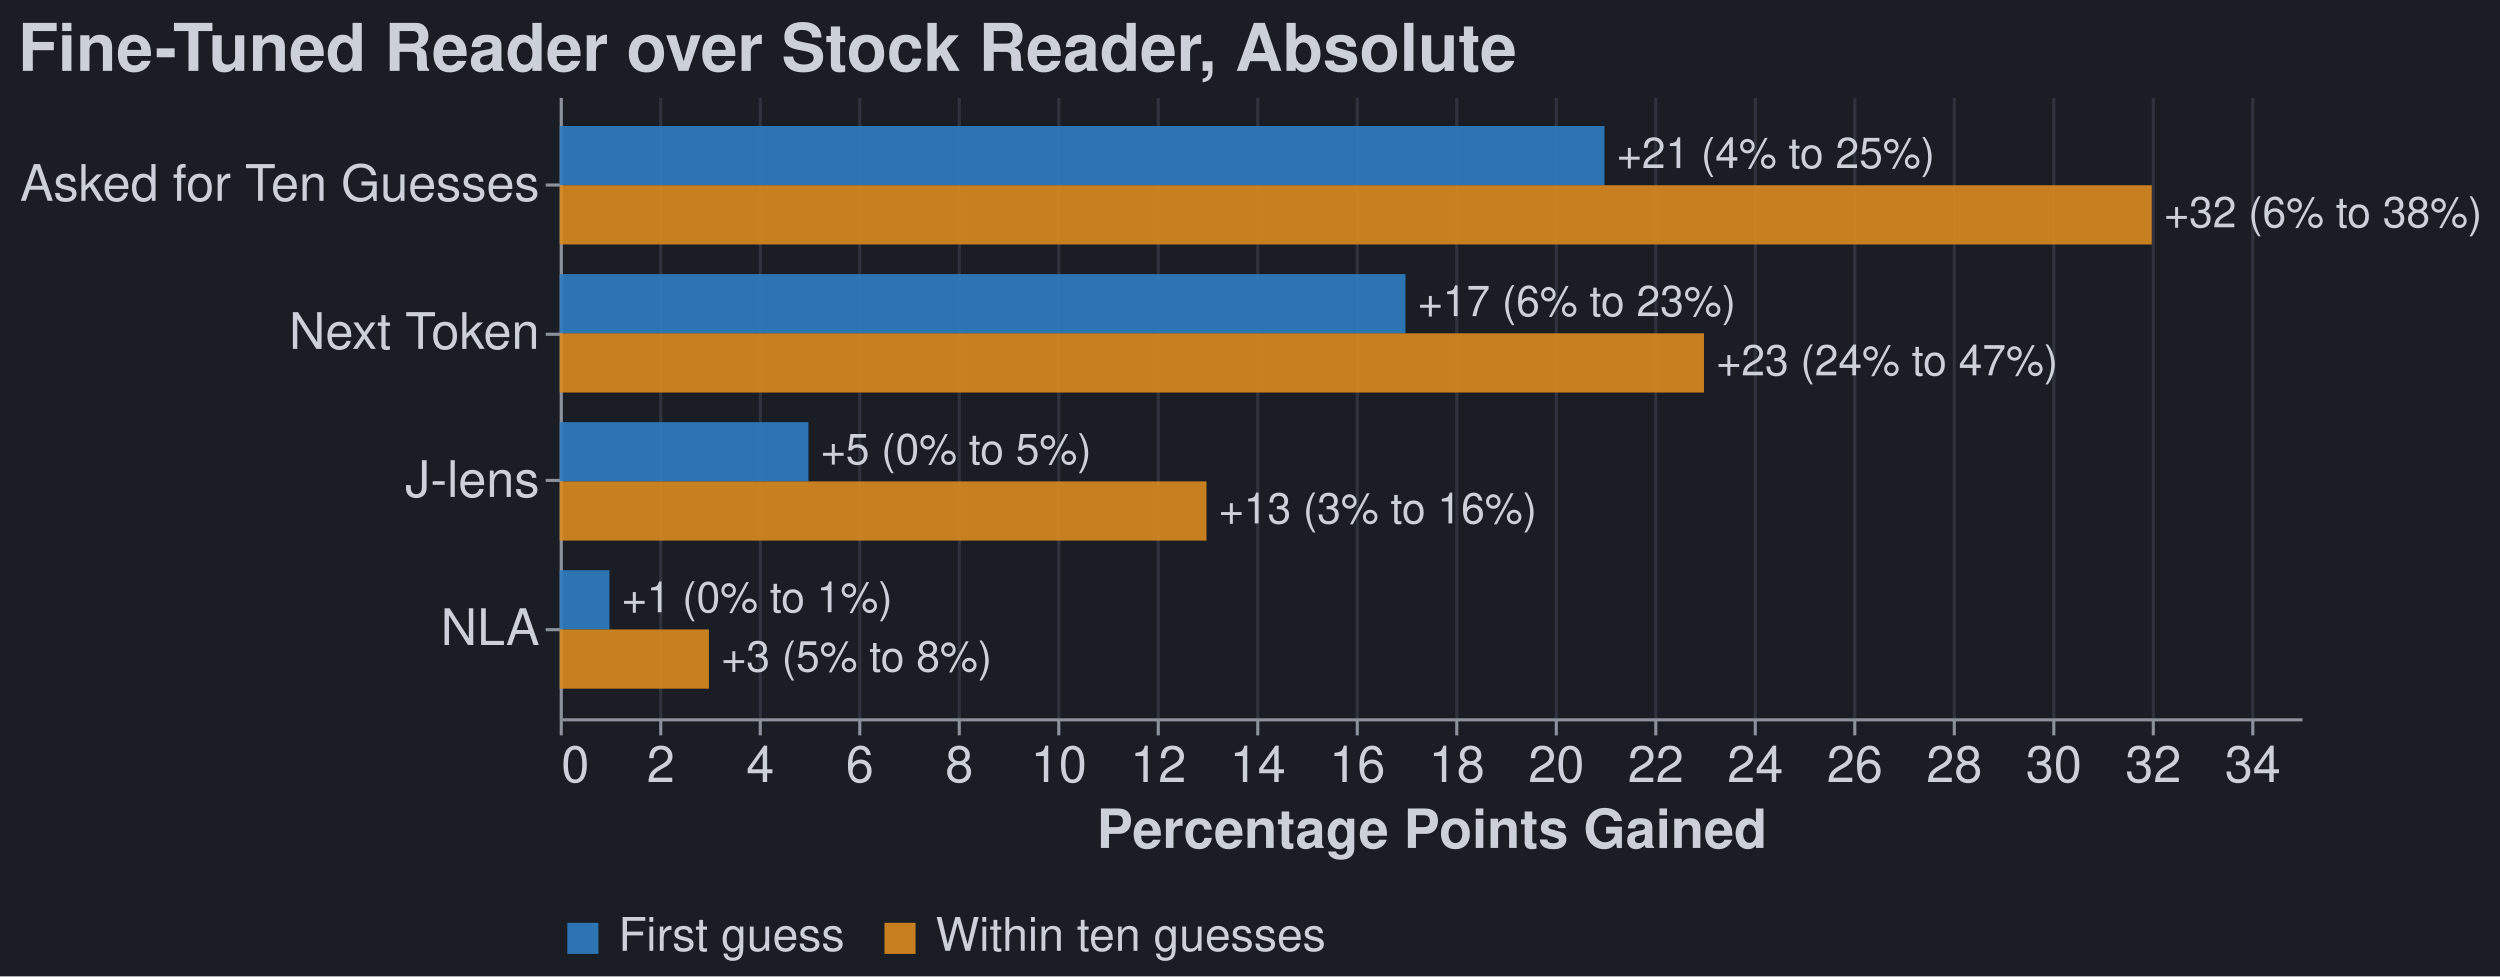
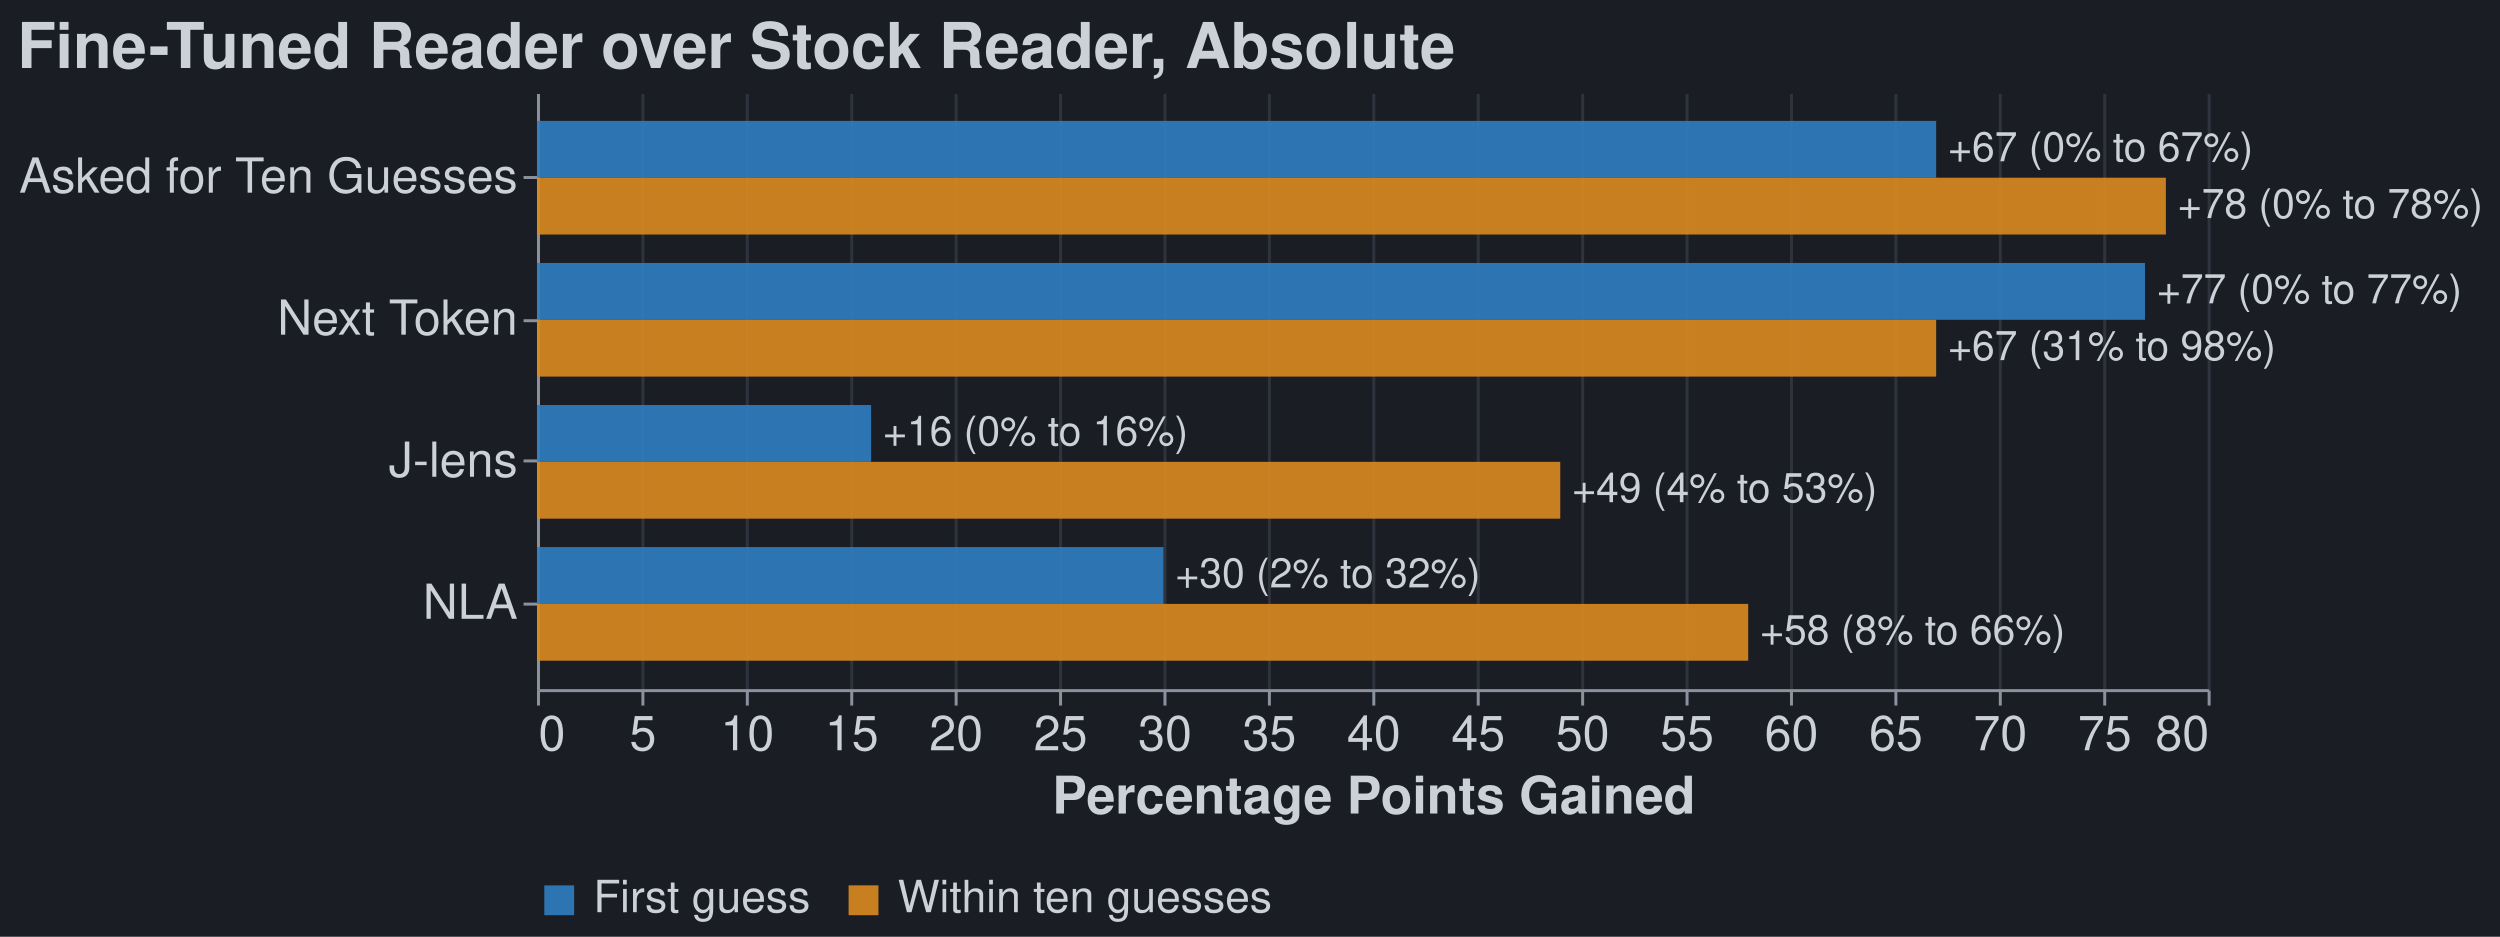
- <svg xmlns="http://www.w3.org/2000/svg" version="1.1" class="marks" width="804" height="314" viewBox="0 0 804 314">
-   <rect width="804" height="314" fill="#1a1d24" />
+ <svg xmlns="http://www.w3.org/2000/svg" version="1.1" class="marks" width="838" height="314" viewBox="0 0 838 314">
+   <rect width="838" height="314" fill="#1a1d24" />
  <g fill="none" stroke-miterlimit="10" transform="translate(180,31)">
    <g class="mark-group role-frame root" role="graphics-object" aria-roledescription="group mark container">
      <g transform="translate(0,0)">
        <path class="background" aria-hidden="true" d="M0,0h560v200h-560Z" />
        <g>
          <g class="mark-group role-axis" aria-hidden="true">
            <g transform="translate(0.5,200.5)">
              <path class="background" aria-hidden="true" d="M0,0h0v0h0Z" pointer-events="none" />
              <g>
                <g class="mark-rule role-axis-grid" pointer-events="none">
                  <line transform="translate(0,0)" x2="0" y2="-200" stroke="#2e333d" stroke-width="1" opacity="1" />
-                   <line transform="translate(32,0)" x2="0" y2="-200" stroke="#2e333d" stroke-width="1" opacity="1" />
-                   <line transform="translate(64,0)" x2="0" y2="-200" stroke="#2e333d" stroke-width="1" opacity="1" />
-                   <line transform="translate(96,0)" x2="0" y2="-200" stroke="#2e333d" stroke-width="1" opacity="1" />
-                   <line transform="translate(128,0)" x2="0" y2="-200" stroke="#2e333d" stroke-width="1" opacity="1" />
-                   <line transform="translate(160,0)" x2="0" y2="-200" stroke="#2e333d" stroke-width="1" opacity="1" />
-                   <line transform="translate(192,0)" x2="0" y2="-200" stroke="#2e333d" stroke-width="1" opacity="1" />
-                   <line transform="translate(224,0)" x2="0" y2="-200" stroke="#2e333d" stroke-width="1" opacity="1" />
-                   <line transform="translate(256,0)" x2="0" y2="-200" stroke="#2e333d" stroke-width="1" opacity="1" />
-                   <line transform="translate(288,0)" x2="0" y2="-200" stroke="#2e333d" stroke-width="1" opacity="1" />
-                   <line transform="translate(320,0)" x2="0" y2="-200" stroke="#2e333d" stroke-width="1" opacity="1" />
-                   <line transform="translate(352,0)" x2="0" y2="-200" stroke="#2e333d" stroke-width="1" opacity="1" />
-                   <line transform="translate(384,0)" x2="0" y2="-200" stroke="#2e333d" stroke-width="1" opacity="1" />
-                   <line transform="translate(416,0)" x2="0" y2="-200" stroke="#2e333d" stroke-width="1" opacity="1" />
-                   <line transform="translate(448,0)" x2="0" y2="-200" stroke="#2e333d" stroke-width="1" opacity="1" />
-                   <line transform="translate(480,0)" x2="0" y2="-200" stroke="#2e333d" stroke-width="1" opacity="1" />
-                   <line transform="translate(512,0)" x2="0" y2="-200" stroke="#2e333d" stroke-width="1" opacity="1" />
-                   <line transform="translate(544,0)" x2="0" y2="-200" stroke="#2e333d" stroke-width="1" opacity="1" />
+                   <line transform="translate(35,0)" x2="0" y2="-200" stroke="#2e333d" stroke-width="1" opacity="1" />
+                   <line transform="translate(70,0)" x2="0" y2="-200" stroke="#2e333d" stroke-width="1" opacity="1" />
+                   <line transform="translate(105,0)" x2="0" y2="-200" stroke="#2e333d" stroke-width="1" opacity="1" />
+                   <line transform="translate(140,0)" x2="0" y2="-200" stroke="#2e333d" stroke-width="1" opacity="1" />
+                   <line transform="translate(175,0)" x2="0" y2="-200" stroke="#2e333d" stroke-width="1" opacity="1" />
+                   <line transform="translate(210,0)" x2="0" y2="-200" stroke="#2e333d" stroke-width="1" opacity="1" />
+                   <line transform="translate(245,0)" x2="0" y2="-200" stroke="#2e333d" stroke-width="1" opacity="1" />
+                   <line transform="translate(280,0)" x2="0" y2="-200" stroke="#2e333d" stroke-width="1" opacity="1" />
+                   <line transform="translate(315,0)" x2="0" y2="-200" stroke="#2e333d" stroke-width="1" opacity="1" />
+                   <line transform="translate(350,0)" x2="0" y2="-200" stroke="#2e333d" stroke-width="1" opacity="1" />
+                   <line transform="translate(385,0)" x2="0" y2="-200" stroke="#2e333d" stroke-width="1" opacity="1" />
+                   <line transform="translate(420,0)" x2="0" y2="-200" stroke="#2e333d" stroke-width="1" opacity="1" />
+                   <line transform="translate(455,0)" x2="0" y2="-200" stroke="#2e333d" stroke-width="1" opacity="1" />
+                   <line transform="translate(490,0)" x2="0" y2="-200" stroke="#2e333d" stroke-width="1" opacity="1" />
+                   <line transform="translate(525,0)" x2="0" y2="-200" stroke="#2e333d" stroke-width="1" opacity="1" />
+                   <line transform="translate(560,0)" x2="0" y2="-200" stroke="#2e333d" stroke-width="1" opacity="1" />
                </g>
              </g>
              <path class="foreground" aria-hidden="true" d="" pointer-events="none" display="none" />
            </g>
          </g>
-           <g class="mark-group role-axis" role="graphics-symbol" aria-roledescription="axis" aria-label="X-axis titled 'Percentage Points Gained' for a linear scale with values from 0 to 35">
+           <g class="mark-group role-axis" role="graphics-symbol" aria-roledescription="axis" aria-label="X-axis titled 'Percentage Points Gained' for a linear scale with values from 0 to 80">
            <g transform="translate(0.5,200.5)">
              <path class="background" aria-hidden="true" d="M0,0h0v0h0Z" pointer-events="none" />
              <g>
                <g class="mark-rule role-axis-tick" pointer-events="none">
                  <line transform="translate(0,0)" x2="0" y2="5" stroke="#8b919d" stroke-width="1" opacity="1" />
-                   <line transform="translate(32,0)" x2="0" y2="5" stroke="#8b919d" stroke-width="1" opacity="1" />
-                   <line transform="translate(64,0)" x2="0" y2="5" stroke="#8b919d" stroke-width="1" opacity="1" />
-                   <line transform="translate(96,0)" x2="0" y2="5" stroke="#8b919d" stroke-width="1" opacity="1" />
-                   <line transform="translate(128,0)" x2="0" y2="5" stroke="#8b919d" stroke-width="1" opacity="1" />
-                   <line transform="translate(160,0)" x2="0" y2="5" stroke="#8b919d" stroke-width="1" opacity="1" />
-                   <line transform="translate(192,0)" x2="0" y2="5" stroke="#8b919d" stroke-width="1" opacity="1" />
-                   <line transform="translate(224,0)" x2="0" y2="5" stroke="#8b919d" stroke-width="1" opacity="1" />
-                   <line transform="translate(256,0)" x2="0" y2="5" stroke="#8b919d" stroke-width="1" opacity="1" />
-                   <line transform="translate(288,0)" x2="0" y2="5" stroke="#8b919d" stroke-width="1" opacity="1" />
-                   <line transform="translate(320,0)" x2="0" y2="5" stroke="#8b919d" stroke-width="1" opacity="1" />
-                   <line transform="translate(352,0)" x2="0" y2="5" stroke="#8b919d" stroke-width="1" opacity="1" />
-                   <line transform="translate(384,0)" x2="0" y2="5" stroke="#8b919d" stroke-width="1" opacity="1" />
-                   <line transform="translate(416,0)" x2="0" y2="5" stroke="#8b919d" stroke-width="1" opacity="1" />
-                   <line transform="translate(448,0)" x2="0" y2="5" stroke="#8b919d" stroke-width="1" opacity="1" />
-                   <line transform="translate(480,0)" x2="0" y2="5" stroke="#8b919d" stroke-width="1" opacity="1" />
-                   <line transform="translate(512,0)" x2="0" y2="5" stroke="#8b919d" stroke-width="1" opacity="1" />
-                   <line transform="translate(544,0)" x2="0" y2="5" stroke="#8b919d" stroke-width="1" opacity="1" />
+                   <line transform="translate(35,0)" x2="0" y2="5" stroke="#8b919d" stroke-width="1" opacity="1" />
+                   <line transform="translate(70,0)" x2="0" y2="5" stroke="#8b919d" stroke-width="1" opacity="1" />
+                   <line transform="translate(105,0)" x2="0" y2="5" stroke="#8b919d" stroke-width="1" opacity="1" />
+                   <line transform="translate(140,0)" x2="0" y2="5" stroke="#8b919d" stroke-width="1" opacity="1" />
+                   <line transform="translate(175,0)" x2="0" y2="5" stroke="#8b919d" stroke-width="1" opacity="1" />
+                   <line transform="translate(210,0)" x2="0" y2="5" stroke="#8b919d" stroke-width="1" opacity="1" />
+                   <line transform="translate(245,0)" x2="0" y2="5" stroke="#8b919d" stroke-width="1" opacity="1" />
+                   <line transform="translate(280,0)" x2="0" y2="5" stroke="#8b919d" stroke-width="1" opacity="1" />
+                   <line transform="translate(315,0)" x2="0" y2="5" stroke="#8b919d" stroke-width="1" opacity="1" />
+                   <line transform="translate(350,0)" x2="0" y2="5" stroke="#8b919d" stroke-width="1" opacity="1" />
+                   <line transform="translate(385,0)" x2="0" y2="5" stroke="#8b919d" stroke-width="1" opacity="1" />
+                   <line transform="translate(420,0)" x2="0" y2="5" stroke="#8b919d" stroke-width="1" opacity="1" />
+                   <line transform="translate(455,0)" x2="0" y2="5" stroke="#8b919d" stroke-width="1" opacity="1" />
+                   <line transform="translate(490,0)" x2="0" y2="5" stroke="#8b919d" stroke-width="1" opacity="1" />
+                   <line transform="translate(525,0)" x2="0" y2="5" stroke="#8b919d" stroke-width="1" opacity="1" />
+                   <line transform="translate(560,0)" x2="0" y2="5" stroke="#8b919d" stroke-width="1" opacity="1" />
                </g>
                <g class="mark-text role-axis-label" pointer-events="none">
                  <text text-anchor="start" transform="translate(0,20)" font-family="system-ui, -apple-system, Segoe UI, Helvetica, Arial, sans-serif" font-size="16.2px" fill="#ccd0d8" opacity="1">0</text>
-                   <text text-anchor="middle" transform="translate(32,20)" font-family="system-ui, -apple-system, Segoe UI, Helvetica, Arial, sans-serif" font-size="16.2px" fill="#ccd0d8" opacity="1">2</text>
-                   <text text-anchor="middle" transform="translate(64,20)" font-family="system-ui, -apple-system, Segoe UI, Helvetica, Arial, sans-serif" font-size="16.2px" fill="#ccd0d8" opacity="1">4</text>
-                   <text text-anchor="middle" transform="translate(96,20)" font-family="system-ui, -apple-system, Segoe UI, Helvetica, Arial, sans-serif" font-size="16.2px" fill="#ccd0d8" opacity="1">6</text>
-                   <text text-anchor="middle" transform="translate(128,20)" font-family="system-ui, -apple-system, Segoe UI, Helvetica, Arial, sans-serif" font-size="16.2px" fill="#ccd0d8" opacity="1">8</text>
-                   <text text-anchor="middle" transform="translate(160,20)" font-family="system-ui, -apple-system, Segoe UI, Helvetica, Arial, sans-serif" font-size="16.2px" fill="#ccd0d8" opacity="1">10</text>
-                   <text text-anchor="middle" transform="translate(192,20)" font-family="system-ui, -apple-system, Segoe UI, Helvetica, Arial, sans-serif" font-size="16.2px" fill="#ccd0d8" opacity="1">12</text>
-                   <text text-anchor="middle" transform="translate(224,20)" font-family="system-ui, -apple-system, Segoe UI, Helvetica, Arial, sans-serif" font-size="16.2px" fill="#ccd0d8" opacity="1">14</text>
-                   <text text-anchor="middle" transform="translate(256,20)" font-family="system-ui, -apple-system, Segoe UI, Helvetica, Arial, sans-serif" font-size="16.2px" fill="#ccd0d8" opacity="1">16</text>
-                   <text text-anchor="middle" transform="translate(288,20)" font-family="system-ui, -apple-system, Segoe UI, Helvetica, Arial, sans-serif" font-size="16.2px" fill="#ccd0d8" opacity="1">18</text>
-                   <text text-anchor="middle" transform="translate(320,20)" font-family="system-ui, -apple-system, Segoe UI, Helvetica, Arial, sans-serif" font-size="16.2px" fill="#ccd0d8" opacity="1">20</text>
-                   <text text-anchor="middle" transform="translate(352,20)" font-family="system-ui, -apple-system, Segoe UI, Helvetica, Arial, sans-serif" font-size="16.2px" fill="#ccd0d8" opacity="1">22</text>
-                   <text text-anchor="middle" transform="translate(384,20)" font-family="system-ui, -apple-system, Segoe UI, Helvetica, Arial, sans-serif" font-size="16.2px" fill="#ccd0d8" opacity="1">24</text>
-                   <text text-anchor="middle" transform="translate(416,20)" font-family="system-ui, -apple-system, Segoe UI, Helvetica, Arial, sans-serif" font-size="16.2px" fill="#ccd0d8" opacity="1">26</text>
-                   <text text-anchor="middle" transform="translate(448,20)" font-family="system-ui, -apple-system, Segoe UI, Helvetica, Arial, sans-serif" font-size="16.2px" fill="#ccd0d8" opacity="1">28</text>
-                   <text text-anchor="middle" transform="translate(480,20)" font-family="system-ui, -apple-system, Segoe UI, Helvetica, Arial, sans-serif" font-size="16.2px" fill="#ccd0d8" opacity="1">30</text>
-                   <text text-anchor="middle" transform="translate(512,20)" font-family="system-ui, -apple-system, Segoe UI, Helvetica, Arial, sans-serif" font-size="16.2px" fill="#ccd0d8" opacity="1">32</text>
-                   <text text-anchor="middle" transform="translate(544,20)" font-family="system-ui, -apple-system, Segoe UI, Helvetica, Arial, sans-serif" font-size="16.2px" fill="#ccd0d8" opacity="1">34</text>
+                   <text text-anchor="middle" transform="translate(35,20)" font-family="system-ui, -apple-system, Segoe UI, Helvetica, Arial, sans-serif" font-size="16.2px" fill="#ccd0d8" opacity="1">5</text>
+                   <text text-anchor="middle" transform="translate(70,20)" font-family="system-ui, -apple-system, Segoe UI, Helvetica, Arial, sans-serif" font-size="16.2px" fill="#ccd0d8" opacity="1">10</text>
+                   <text text-anchor="middle" transform="translate(105,20)" font-family="system-ui, -apple-system, Segoe UI, Helvetica, Arial, sans-serif" font-size="16.2px" fill="#ccd0d8" opacity="1">15</text>
+                   <text text-anchor="middle" transform="translate(140,20)" font-family="system-ui, -apple-system, Segoe UI, Helvetica, Arial, sans-serif" font-size="16.2px" fill="#ccd0d8" opacity="1">20</text>
+                   <text text-anchor="middle" transform="translate(175,20)" font-family="system-ui, -apple-system, Segoe UI, Helvetica, Arial, sans-serif" font-size="16.2px" fill="#ccd0d8" opacity="1">25</text>
+                   <text text-anchor="middle" transform="translate(210,20)" font-family="system-ui, -apple-system, Segoe UI, Helvetica, Arial, sans-serif" font-size="16.2px" fill="#ccd0d8" opacity="1">30</text>
+                   <text text-anchor="middle" transform="translate(245,20)" font-family="system-ui, -apple-system, Segoe UI, Helvetica, Arial, sans-serif" font-size="16.2px" fill="#ccd0d8" opacity="1">35</text>
+                   <text text-anchor="middle" transform="translate(280,20)" font-family="system-ui, -apple-system, Segoe UI, Helvetica, Arial, sans-serif" font-size="16.2px" fill="#ccd0d8" opacity="1">40</text>
+                   <text text-anchor="middle" transform="translate(315,20)" font-family="system-ui, -apple-system, Segoe UI, Helvetica, Arial, sans-serif" font-size="16.2px" fill="#ccd0d8" opacity="1">45</text>
+                   <text text-anchor="middle" transform="translate(350,20)" font-family="system-ui, -apple-system, Segoe UI, Helvetica, Arial, sans-serif" font-size="16.2px" fill="#ccd0d8" opacity="1">50</text>
+                   <text text-anchor="middle" transform="translate(385,20)" font-family="system-ui, -apple-system, Segoe UI, Helvetica, Arial, sans-serif" font-size="16.2px" fill="#ccd0d8" opacity="1">55</text>
+                   <text text-anchor="middle" transform="translate(420,20)" font-family="system-ui, -apple-system, Segoe UI, Helvetica, Arial, sans-serif" font-size="16.2px" fill="#ccd0d8" opacity="1">60</text>
+                   <text text-anchor="middle" transform="translate(455,20)" font-family="system-ui, -apple-system, Segoe UI, Helvetica, Arial, sans-serif" font-size="16.2px" fill="#ccd0d8" opacity="1">65</text>
+                   <text text-anchor="middle" transform="translate(490,20)" font-family="system-ui, -apple-system, Segoe UI, Helvetica, Arial, sans-serif" font-size="16.2px" fill="#ccd0d8" opacity="1">70</text>
+                   <text text-anchor="middle" transform="translate(525,20)" font-family="system-ui, -apple-system, Segoe UI, Helvetica, Arial, sans-serif" font-size="16.2px" fill="#ccd0d8" opacity="1">75</text>
+                   <text text-anchor="end" transform="translate(560,20)" font-family="system-ui, -apple-system, Segoe UI, Helvetica, Arial, sans-serif" font-size="16.2px" fill="#ccd0d8" opacity="1">80</text>
                </g>
                <g class="mark-rule role-axis-domain" pointer-events="none">
                  <line transform="translate(0,0)" x2="560" y2="0" stroke="#8b919d" stroke-width="1" opacity="1" />
                </g>
                <g class="mark-text role-axis-title" pointer-events="none">
                  <text text-anchor="middle" transform="translate(280,41.2)" font-family="system-ui, -apple-system, Segoe UI, Helvetica, Arial, sans-serif" font-size="17.4px" font-weight="bold" fill="#ccd0d8" opacity="1">Percentage Points Gained</text>
                </g>
              </g>
              <path class="foreground" aria-hidden="true" d="" pointer-events="none" display="none" />
            </g>
          </g>
          <g class="mark-group role-axis" role="graphics-symbol" aria-roledescription="axis" aria-label="Y-axis for a discrete scale with 4 values: Asked for Ten Guesses, Next Token, J-lens, NLA">
            <g transform="translate(0.5,0.5)">
              <path class="background" aria-hidden="true" d="M0,0h0v0h0Z" pointer-events="none" />
              <g>
                <g class="mark-rule role-axis-tick" pointer-events="none">
                  <line transform="translate(0,28)" x2="-5" y2="0" stroke="#8b919d" stroke-width="1" opacity="1" />
                  <line transform="translate(0,76)" x2="-5" y2="0" stroke="#8b919d" stroke-width="1" opacity="1" />
                  <line transform="translate(0,123)" x2="-5" y2="0" stroke="#8b919d" stroke-width="1" opacity="1" />
                  <line transform="translate(0,171)" x2="-5" y2="0" stroke="#8b919d" stroke-width="1" opacity="1" />
                </g>
                <g class="mark-text role-axis-label" pointer-events="none">
                  <text text-anchor="end" transform="translate(-7,33.07143)" font-family="system-ui, -apple-system, Segoe UI, Helvetica, Arial, sans-serif" font-size="16.2px" fill="#ccd0d8" opacity="1">Asked for Ten Guesses</text>
                  <text text-anchor="end" transform="translate(-7,80.69048)" font-family="system-ui, -apple-system, Segoe UI, Helvetica, Arial, sans-serif" font-size="16.2px" fill="#ccd0d8" opacity="1">Next Token</text>
                  <text text-anchor="end" transform="translate(-7,128.3095)" font-family="system-ui, -apple-system, Segoe UI, Helvetica, Arial, sans-serif" font-size="16.2px" fill="#ccd0d8" opacity="1">J-lens</text>
                  <text text-anchor="end" transform="translate(-7,175.9286)" font-family="system-ui, -apple-system, Segoe UI, Helvetica, Arial, sans-serif" font-size="16.2px" fill="#ccd0d8" opacity="1">NLA</text>
                </g>
                <g class="mark-rule role-axis-domain" pointer-events="none">
                  <line transform="translate(0,0)" x2="0" y2="200" stroke="#8b919d" stroke-width="1" opacity="1" />
                </g>
              </g>
              <path class="foreground" aria-hidden="true" d="" pointer-events="none" display="none" />
            </g>
          </g>
          <g class="mark-rect role-mark layer_0_marks" role="graphics-object" aria-roledescription="rect mark container">
-             <path aria-label="Percentage Points Gained: 21; item: Asked for Ten Guesses; metric: First guess" role="graphics-symbol" aria-roledescription="bar" d="M0,9.524h336v19.048h-336Z" fill="#2e7dc1" opacity="0.9" />
-             <path aria-label="Percentage Points Gained: 32; item: Asked for Ten Guesses; metric: Within ten guesses" role="graphics-symbol" aria-roledescription="bar" d="M0,28.571h512v19.048h-512Z" fill="#d98a1f" opacity="0.9" />
-             <path aria-label="Percentage Points Gained: 17; item: Next Token; metric: First guess" role="graphics-symbol" aria-roledescription="bar" d="M0,57.143h272v19.048h-272Z" fill="#2e7dc1" opacity="0.9" />
-             <path aria-label="Percentage Points Gained: 23; item: Next Token; metric: Within ten guesses" role="graphics-symbol" aria-roledescription="bar" d="M0,76.19h368v19.048h-368Z" fill="#d98a1f" opacity="0.9" />
-             <path aria-label="Percentage Points Gained: 5; item: J-lens; metric: First guess" role="graphics-symbol" aria-roledescription="bar" d="M0,104.762h80v19.048h-80Z" fill="#2e7dc1" opacity="0.9" />
-             <path aria-label="Percentage Points Gained: 13; item: J-lens; metric: Within ten guesses" role="graphics-symbol" aria-roledescription="bar" d="M0,123.81h208v19.048h-208Z" fill="#d98a1f" opacity="0.9" />
-             <path aria-label="Percentage Points Gained: 1; item: NLA; metric: First guess" role="graphics-symbol" aria-roledescription="bar" d="M0,152.381h16v19.048h-16Z" fill="#2e7dc1" opacity="0.9" />
-             <path aria-label="Percentage Points Gained: 3; item: NLA; metric: Within ten guesses" role="graphics-symbol" aria-roledescription="bar" d="M0,171.429h48v19.048h-48Z" fill="#d98a1f" opacity="0.9" />
+             <path aria-label="Percentage Points Gained: 67; item: Asked for Ten Guesses; metric: First guess" role="graphics-symbol" aria-roledescription="bar" d="M0,9.524h469v19.048h-469Z" fill="#2e7dc1" opacity="0.9" />
+             <path aria-label="Percentage Points Gained: 78; item: Asked for Ten Guesses; metric: Within ten guesses" role="graphics-symbol" aria-roledescription="bar" d="M0,28.571h546v19.048h-546Z" fill="#d98a1f" opacity="0.9" />
+             <path aria-label="Percentage Points Gained: 77; item: Next Token; metric: First guess" role="graphics-symbol" aria-roledescription="bar" d="M0,57.143h539v19.048h-539Z" fill="#2e7dc1" opacity="0.9" />
+             <path aria-label="Percentage Points Gained: 67; item: Next Token; metric: Within ten guesses" role="graphics-symbol" aria-roledescription="bar" d="M0,76.19h469v19.048h-469Z" fill="#d98a1f" opacity="0.9" />
+             <path aria-label="Percentage Points Gained: 16; item: J-lens; metric: First guess" role="graphics-symbol" aria-roledescription="bar" d="M0,104.762h112v19.048h-112Z" fill="#2e7dc1" opacity="0.9" />
+             <path aria-label="Percentage Points Gained: 49; item: J-lens; metric: Within ten guesses" role="graphics-symbol" aria-roledescription="bar" d="M0,123.81h343v19.048h-343Z" fill="#d98a1f" opacity="0.9" />
+             <path aria-label="Percentage Points Gained: 30; item: NLA; metric: First guess" role="graphics-symbol" aria-roledescription="bar" d="M0,152.381h210v19.048h-210Z" fill="#2e7dc1" opacity="0.9" />
+             <path aria-label="Percentage Points Gained: 58; item: NLA; metric: Within ten guesses" role="graphics-symbol" aria-roledescription="bar" d="M0,171.429h406v19.048h-406Z" fill="#d98a1f" opacity="0.9" />
          </g>
          <g class="mark-text role-mark layer_1_marks" role="graphics-object" aria-roledescription="text mark container">
-             <text aria-label="v: 21; item: Asked for Ten Guesses; metric: First guess; label: +21 (4% to 25%)" role="graphics-symbol" aria-roledescription="text mark" text-anchor="start" transform="translate(340,23.04762)" font-family="system-ui, -apple-system, Segoe UI, Helvetica, Arial, sans-serif" font-size="13.7px" fill="#ccd0d8">+21 (4% to 25%)</text>
-             <text aria-label="v: 32; item: Asked for Ten Guesses; metric: Within ten guesses; label: +32 (6% to 38%)" role="graphics-symbol" aria-roledescription="text mark" text-anchor="start" transform="translate(516,42.09524)" font-family="system-ui, -apple-system, Segoe UI, Helvetica, Arial, sans-serif" font-size="13.7px" fill="#ccd0d8">+32 (6% to 38%)</text>
-             <text aria-label="v: 17; item: Next Token; metric: First guess; label: +17 (6% to 23%)" role="graphics-symbol" aria-roledescription="text mark" text-anchor="start" transform="translate(276,70.66667)" font-family="system-ui, -apple-system, Segoe UI, Helvetica, Arial, sans-serif" font-size="13.7px" fill="#ccd0d8">+17 (6% to 23%)</text>
-             <text aria-label="v: 23; item: Next Token; metric: Within ten guesses; label: +23 (24% to 47%)" role="graphics-symbol" aria-roledescription="text mark" text-anchor="start" transform="translate(372,89.71429)" font-family="system-ui, -apple-system, Segoe UI, Helvetica, Arial, sans-serif" font-size="13.7px" fill="#ccd0d8">+23 (24% to 47%)</text>
-             <text aria-label="v: 5; item: J-lens; metric: First guess; label: +5 (0% to 5%)" role="graphics-symbol" aria-roledescription="text mark" text-anchor="start" transform="translate(84,118.2857)" font-family="system-ui, -apple-system, Segoe UI, Helvetica, Arial, sans-serif" font-size="13.7px" fill="#ccd0d8">+5 (0% to 5%)</text>
-             <text aria-label="v: 13; item: J-lens; metric: Within ten guesses; label: +13 (3% to 16%)" role="graphics-symbol" aria-roledescription="text mark" text-anchor="start" transform="translate(212,137.3333)" font-family="system-ui, -apple-system, Segoe UI, Helvetica, Arial, sans-serif" font-size="13.7px" fill="#ccd0d8">+13 (3% to 16%)</text>
-             <text aria-label="v: 1; item: NLA; metric: First guess; label: +1 (0% to 1%)" role="graphics-symbol" aria-roledescription="text mark" text-anchor="start" transform="translate(20,165.9048)" font-family="system-ui, -apple-system, Segoe UI, Helvetica, Arial, sans-serif" font-size="13.7px" fill="#ccd0d8">+1 (0% to 1%)</text>
-             <text aria-label="v: 3; item: NLA; metric: Within ten guesses; label: +3 (5% to 8%)" role="graphics-symbol" aria-roledescription="text mark" text-anchor="start" transform="translate(52,184.9524)" font-family="system-ui, -apple-system, Segoe UI, Helvetica, Arial, sans-serif" font-size="13.7px" fill="#ccd0d8">+3 (5% to 8%)</text>
+             <text aria-label="v: 67; item: Asked for Ten Guesses; metric: First guess; label: +67 (0% to 67%)" role="graphics-symbol" aria-roledescription="text mark" text-anchor="start" transform="translate(473,23.04762)" font-family="system-ui, -apple-system, Segoe UI, Helvetica, Arial, sans-serif" font-size="13.7px" fill="#ccd0d8">+67 (0% to 67%)</text>
+             <text aria-label="v: 78; item: Asked for Ten Guesses; metric: Within ten guesses; label: +78 (0% to 78%)" role="graphics-symbol" aria-roledescription="text mark" text-anchor="start" transform="translate(550,42.09524)" font-family="system-ui, -apple-system, Segoe UI, Helvetica, Arial, sans-serif" font-size="13.7px" fill="#ccd0d8">+78 (0% to 78%)</text>
+             <text aria-label="v: 77; item: Next Token; metric: First guess; label: +77 (0% to 77%)" role="graphics-symbol" aria-roledescription="text mark" text-anchor="start" transform="translate(543,70.66667)" font-family="system-ui, -apple-system, Segoe UI, Helvetica, Arial, sans-serif" font-size="13.7px" fill="#ccd0d8">+77 (0% to 77%)</text>
+             <text aria-label="v: 67; item: Next Token; metric: Within ten guesses; label: +67 (31% to 98%)" role="graphics-symbol" aria-roledescription="text mark" text-anchor="start" transform="translate(473,89.71429)" font-family="system-ui, -apple-system, Segoe UI, Helvetica, Arial, sans-serif" font-size="13.7px" fill="#ccd0d8">+67 (31% to 98%)</text>
+             <text aria-label="v: 16; item: J-lens; metric: First guess; label: +16 (0% to 16%)" role="graphics-symbol" aria-roledescription="text mark" text-anchor="start" transform="translate(116,118.2857)" font-family="system-ui, -apple-system, Segoe UI, Helvetica, Arial, sans-serif" font-size="13.7px" fill="#ccd0d8">+16 (0% to 16%)</text>
+             <text aria-label="v: 49; item: J-lens; metric: Within ten guesses; label: +49 (4% to 53%)" role="graphics-symbol" aria-roledescription="text mark" text-anchor="start" transform="translate(347,137.3333)" font-family="system-ui, -apple-system, Segoe UI, Helvetica, Arial, sans-serif" font-size="13.7px" fill="#ccd0d8">+49 (4% to 53%)</text>
+             <text aria-label="v: 30; item: NLA; metric: First guess; label: +30 (2% to 32%)" role="graphics-symbol" aria-roledescription="text mark" text-anchor="start" transform="translate(214,165.9048)" font-family="system-ui, -apple-system, Segoe UI, Helvetica, Arial, sans-serif" font-size="13.7px" fill="#ccd0d8">+30 (2% to 32%)</text>
+             <text aria-label="v: 58; item: NLA; metric: Within ten guesses; label: +58 (8% to 66%)" role="graphics-symbol" aria-roledescription="text mark" text-anchor="start" transform="translate(410,184.9524)" font-family="system-ui, -apple-system, Segoe UI, Helvetica, Arial, sans-serif" font-size="13.7px" fill="#ccd0d8">+58 (8% to 66%)</text>
          </g>
          <g class="mark-group role-legend" role="graphics-symbol" aria-roledescription="legend" aria-label="Symbol legend for fill color with 2 values: First guess, Within ten guesses">
            <g transform="translate(0,263)">
              <path class="background" aria-hidden="true" d="M0,0h247v15h-247Z" pointer-events="none" />
              <g>
                <g class="mark-group role-legend-entry">
                  <g transform="translate(0,0)">
                    <path class="background" aria-hidden="true" d="M0,0h0v0h0Z" pointer-events="none" />
                    <g>
                      <g class="mark-group role-scope" role="graphics-object" aria-roledescription="group mark container">
                        <g transform="translate(0,0.325)">
                          <path class="background" aria-hidden="true" d="M0,0h91.763v14.35h-91.763Z" pointer-events="none" opacity="1" />
                          <g>
                            <g class="mark-symbol role-legend-symbol" pointer-events="none">
                              <path transform="translate(7.45,7.45)" d="M-5,-5h10v10h-10Z" fill="#2e7dc1" stroke-width="1.5" opacity="0.9" />
                            </g>
                            <g class="mark-text role-legend-label" pointer-events="none">
                              <text text-anchor="start" transform="translate(18.9,11.45)" font-family="system-ui, -apple-system, Segoe UI, Helvetica, Arial, sans-serif" font-size="14.9px" fill="#ccd0d8" opacity="1">First guess</text>
                            </g>
                          </g>
                          <path class="foreground" aria-hidden="true" d="" pointer-events="none" display="none" />
                        </g>
                        <g transform="translate(102,0.325)">
                          <path class="background" aria-hidden="true" d="M0,0h144.786v14.35h-144.786Z" pointer-events="none" opacity="1" />
                          <g>
                            <g class="mark-symbol role-legend-symbol" pointer-events="none">
                              <path transform="translate(7.45,7.45)" d="M-5,-5h10v10h-10Z" fill="#d98a1f" stroke-width="1.5" opacity="0.9" />
                            </g>
                            <g class="mark-text role-legend-label" pointer-events="none">
                              <text text-anchor="start" transform="translate(18.9,11.45)" font-family="system-ui, -apple-system, Segoe UI, Helvetica, Arial, sans-serif" font-size="14.9px" fill="#ccd0d8" opacity="1">Within ten guesses</text>
                            </g>
                          </g>
                          <path class="foreground" aria-hidden="true" d="" pointer-events="none" display="none" />
                        </g>
                      </g>
                    </g>
                    <path class="foreground" aria-hidden="true" d="" pointer-events="none" display="none" />
                  </g>
                </g>
              </g>
              <path class="foreground" aria-hidden="true" d="" pointer-events="none" display="none" />
            </g>
          </g>
          <g class="mark-group role-title">
            <g transform="translate(-174.197,-25.2)">
              <path class="background" aria-hidden="true" d="M0,0h0v0h0Z" pointer-events="none" />
              <g>
                <g class="mark-text role-title-text" role="graphics-symbol" aria-roledescription="title" aria-label="Title text 'Fine-Tuned Reader over Stock Reader, Absolute'" pointer-events="none">
                  <text text-anchor="start" transform="translate(0,17)" font-family="system-ui, -apple-system, Segoe UI, Helvetica, Arial, sans-serif" font-size="21.2px" font-weight="bold" fill="#ccd0d8" opacity="1">Fine-Tuned Reader over Stock Reader, Absolute</text>
                </g>
              </g>
              <path class="foreground" aria-hidden="true" d="" pointer-events="none" display="none" />
            </g>
          </g>
        </g>
        <path class="foreground" aria-hidden="true" d="" display="none" />
      </g>
    </g>
  </g>
</svg>
